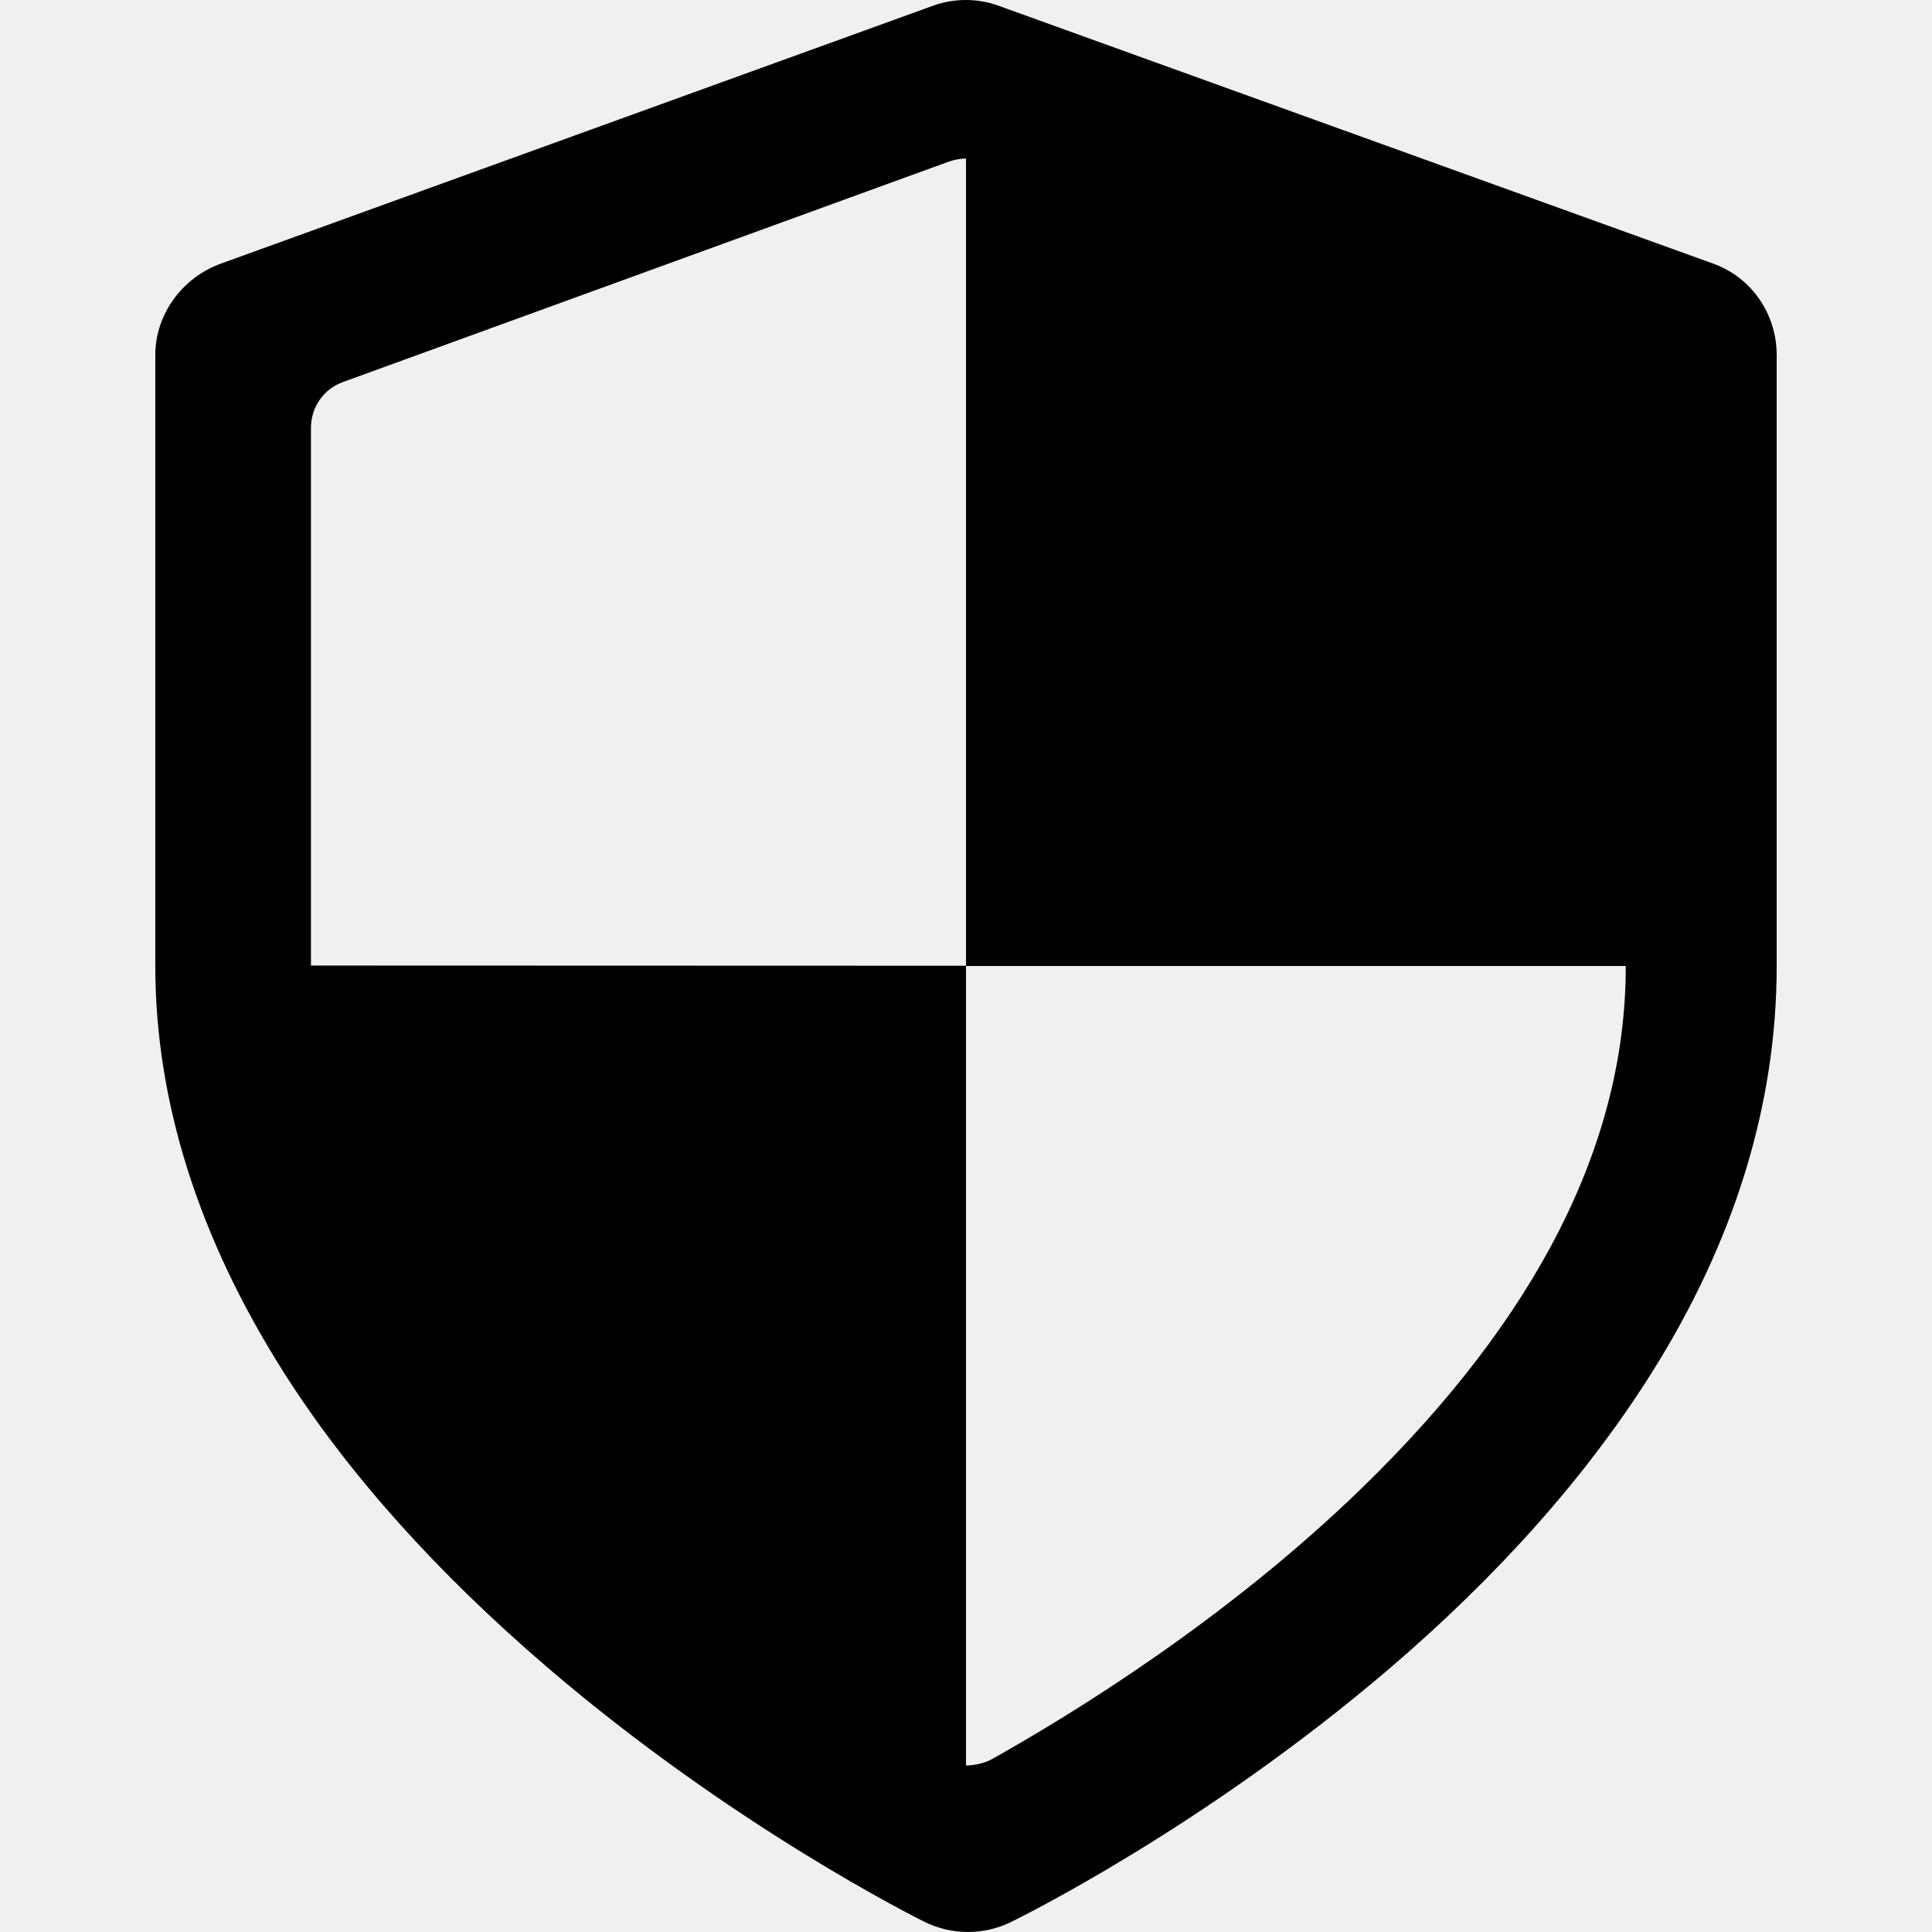
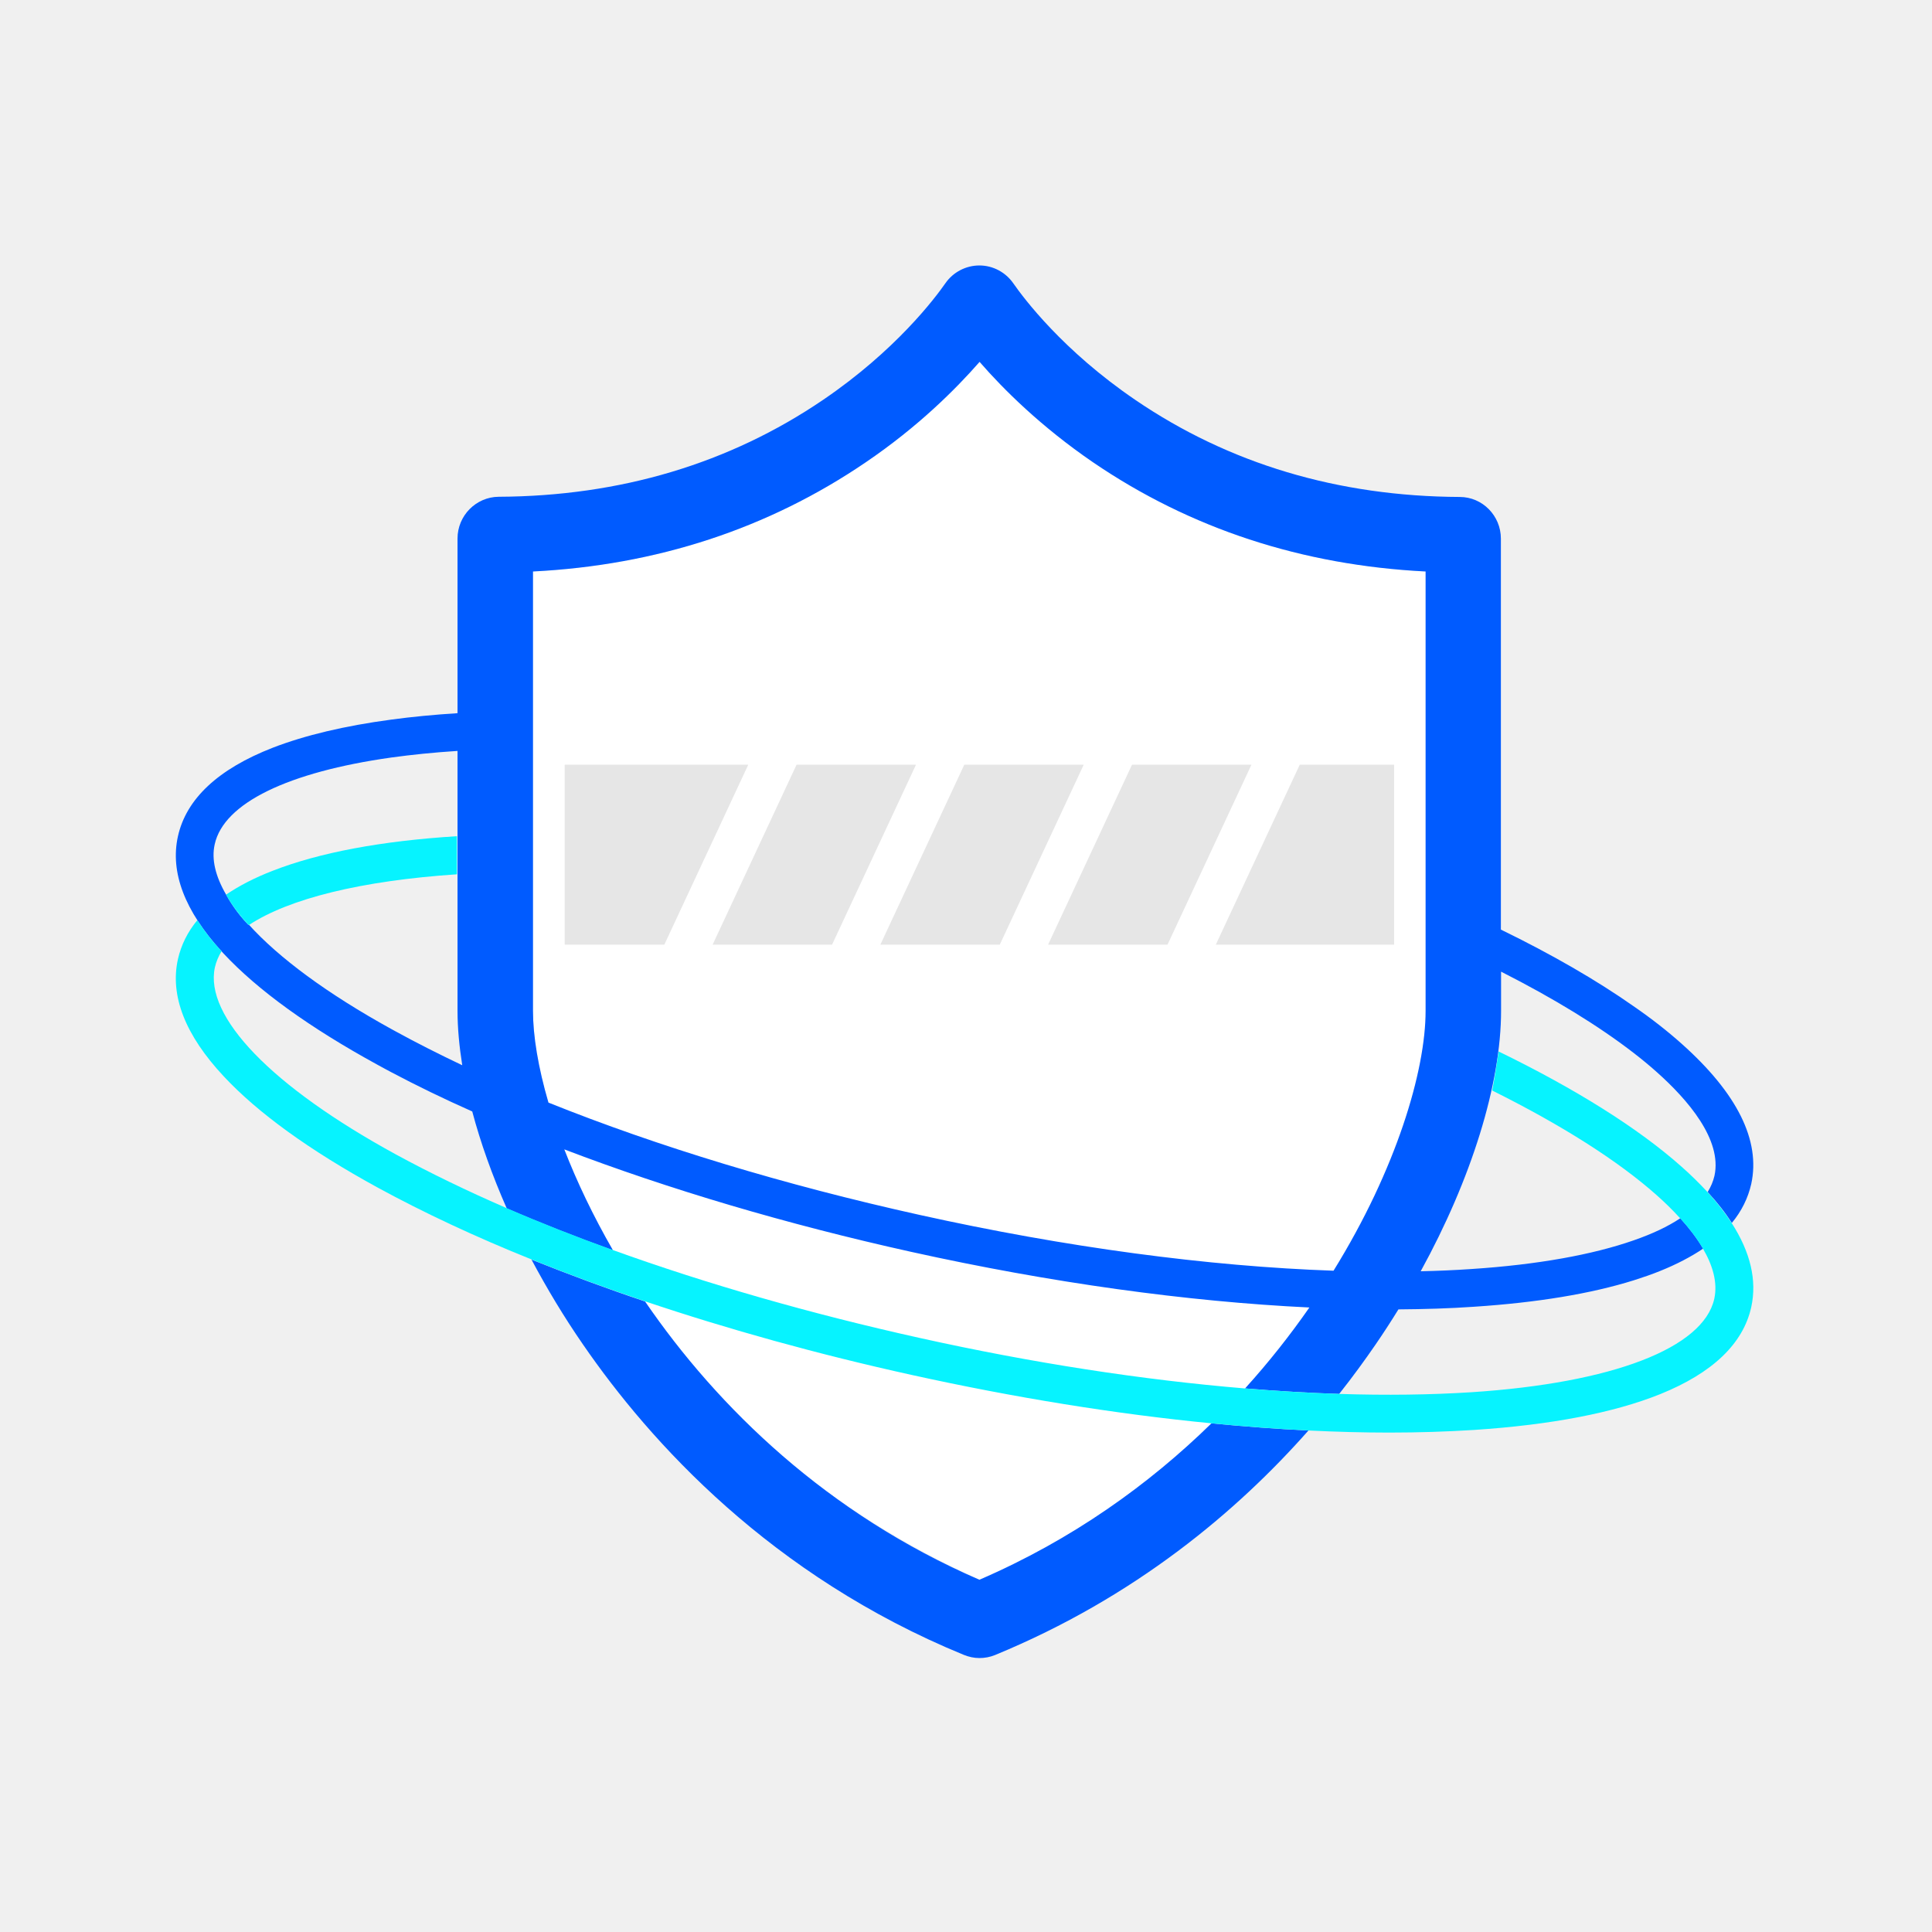
- <svg xmlns="http://www.w3.org/2000/svg" width="640px" height="640px" viewBox="0 0 640 640" version="1.1">
-   <g id="surface1">
-     <path style=" stroke:none;fill-rule:nonzero;fill:rgb(0%,0%,0%);fill-opacity:1;" d="M 567.504 87.32 L 330.812 1.91 C 327.328 0.648 323.648 0 319.938 0 C 316.219 0 312.527 0.645 308.98 1.93 L 73.137 87.34 C 60.387 91.965 51.445 104.074 51.445 117.637 L 51.445 320 C 51.445 365.18 66.008 410.363 93.797 454.297 C 115.098 487.969 144.746 520.992 181.457 552.453 C 242.836 605.051 303.742 635.391 306.301 636.656 C 310.766 638.855 315.676 640 320.652 640 C 325.477 640 330.332 638.918 334.785 636.75 C 337.344 635.504 398.219 605.637 459.656 553.25 C 496.406 521.914 525.609 488.895 546.926 455.102 C 574.703 411.074 588.551 365.621 588.551 320 L 588.551 117.637 C 588.555 104.055 580.281 91.926 567.504 87.32 Z M 103.008 319.848 L 103.008 141.73 C 103.008 134.949 107.16 128.895 113.535 126.582 L 314.012 53.648 C 315.797 53 317.852 52.523 320 52.523 L 320 320 L 538.52 320 C 538.531 320 538.547 320.293 538.547 320.477 C 538.504 378.762 509.148 436.527 451.305 492.77 C 406.133 536.695 354.812 568.043 328.418 582.832 C 325.969 584.203 322.148 584.852 320 584.852 L 320 319.918 Z M 103.008 319.848 " />
-   </g>
+ <svg xmlns="http://www.w3.org/2000/svg" width="800px" height="800px" viewBox="0 0 1024 1024" class="icon" version="1.1">
+   <path d="M579.3 245c-27.6-18.8-47.5-38.7-60.1-53.2-12.6 14.5-32.6 34.3-60.3 53.2-51.7 35.2-110.9 54.6-176.4 57.9v232.9c0 8.5 1.1 18.4 3.4 29.4 0 0 28.5 179.4 233.3 272.1 0 0 148.7-56.3 214-214 15.2-34.7 22.4-65.8 22.4-87.5V302.9c-65.5-3.3-124.7-22.7-176.3-57.9z" fill="#FFFFFF" />
+   <path d="M618.8 500.7l44.5-95.4H600l-44.5 95.4zM422.2 405.3l-44.5 95.4H441l44.5-95.4zM574.4 405.3h-63.3l-44.5 95.4h63.3zM299.3 405.3v95.4h52.8l44.5-95.4zM738.9 500.7v-95.4h-50l-44.5 95.4z" fill="#E6E6E6" />
+   <path d="M519.1 837.3c-80.4-34.8-138.6-91.1-177.2-147.5-20.9-7-41-14.5-60.2-22.2 8.1 15.2 17.2 30.4 27.3 45 35.7 51.9 99.7 122.6 201.8 164.5 2.7 1.1 5.5 1.7 8.3 1.7 2.8 0 5.6-0.5 8.3-1.6 74.3-30.6 128.4-76.3 166.1-119-16.7-0.8-33.9-2.1-51.4-3.8-33.1 32.4-73.9 61.7-123 82.9zM891.3 553.2c-7.4-6.6-15.9-13.3-25.5-19.9-19.5-13.7-43.2-27.4-70.3-40.6V285.5c0-12.2-9.8-22.1-21.8-22.1-64.5-0.3-122.3-17.6-171.9-51.4-38.5-26.2-59.2-53.9-64.7-61.8-4.1-5.9-10.8-9.5-18-9.5-7.1 0-13.9 3.5-18 9.4-5.5 7.9-26.3 35.6-64.8 61.8-49.7 33.8-107.6 51.1-172 51.4-12 0.1-21.8 10-21.8 22.1V378c-12.4 0.8-24.1 1.9-35.1 3.4-24.7 3.3-45.7 8.3-62.8 14.9-29 11.3-45.9 27.1-50.3 47-4.2 19 3.6 39.4 23 60.8l0.1 0.1c0.4 0.4 0.7 0.8 1.1 1.2 18.1 19.4 45.5 39.2 81.5 58.9 2.4 1.3 4.9 2.7 7.4 4 13.4 7.1 27.8 14.1 42.9 20.8 4.4 16.6 10.6 33.9 18.3 51.4 17.8 7.7 36.6 15.1 56.3 22.2-10.6-18.4-19.2-36.5-25.8-53.5 55.3 21.1 117.9 39.7 183.8 54.3 74 16.4 146.4 26.4 211.1 29.5-10.1 14.5-21.4 28.9-34.1 42.9 17.1 1.4 33.8 2.4 49.9 2.9 7.2-9.1 13.6-17.9 19.3-26.2 4.2-6.1 8.2-12.3 12.1-18.6 13.9-0.1 27.2-0.5 40.1-1.4 33.5-2.2 61.9-6.9 84.6-14 5-1.6 9.7-3.2 14.1-5 8.7-3.5 16.3-7.5 22.7-11.8-3.3-5.6-7.5-11-12.1-16.1-6.6 4.4-14.9 8.3-24.7 11.7-21.7 7.6-50.9 12.9-85.9 15.2-8.7 0.6-17.7 1-27 1.2 26.8-48.8 42.6-99.1 42.6-138.1V515c28 14.2 51.8 28.8 70.3 43.1 4.4 3.4 8.4 6.7 12.2 10.1 16.3 14.5 34.8 35.8 30.6 55-0.7 3-1.9 5.8-3.6 8.6 5.1 5.5 9.4 11 12.8 16.4 5.2-6.3 8.6-13.2 10.3-20.7 5-23-7.4-48-36.9-74.3z m-681.7-6.6c-0.7-0.4-1.5-0.8-2.2-1.2-33.9-18.7-59.6-37.7-75.5-55.3-0.1 0-0.1 0.1-0.2 0.1-6.3-6.4-10.4-13.4-11.9-16.1-5.6-9.7-7.8-18.6-6-26.6 4.8-21.9 39-38.3 93.6-46 10.9-1.5 22.6-2.7 35.1-3.5v137.8c0 9 0.9 18.7 2.5 28.8-12.4-5.9-24.3-11.9-35.4-18z m546-10.8c0 31.7-15.5 83.9-48.8 137.7-66.4-2.3-142-12.4-219.5-29.6-71.3-15.8-138.6-36.2-196.6-59.5-5.5-18.8-8.2-35.5-8.2-48.6V302.9c65.5-3.3 124.7-22.7 176.4-57.9 27.7-18.8 47.6-38.7 60.3-53.2 12.6 14.5 32.5 34.3 60.1 53.2 51.6 35.2 110.8 54.6 176.3 57.9v232.9z" fill="#005BFF" />
+   <path d="M242.2 443.2c-40.1 2.5-73 8.7-97.6 18.3-9.6 3.7-17.9 8-24.8 12.7 3 5.2 7.1 10.5 12.1 16.1 21.2-14 59.5-23.5 110.3-26.9v-20.2z" fill="#06F3FF" />
+   <path d="M119.7 474.1c1.5 2.7 5.7 9.7 11.9 16.1 0.1 0 0.1-0.1 0.2-0.1-4.9-5.5-9-10.8-12.1-16 0.1 0 0.1 0 0 0zM917.8 648.2c-3.5-5.4-7.8-10.9-12.8-16.4-4.1-4.4-8.6-8.9-13.7-13.4-22.8-20.3-56.1-41.2-97-61.1-0.4 2.7-2.2 14.7-3.4 20.7 36.8 18.3 66.6 37.2 87.1 55.4 4.2 3.7 8.5 7.9 12.5 12.3 4.6 5 8.8 10.5 12.1 16.1 5.1 8.7 7.9 17.9 6 26.6-5.8 26.1-53.9 44.6-128.6 49.5-21.8 1.4-45.4 1.7-70.2 0.9-16.1-0.5-32.8-1.5-49.9-2.9-54.2-4.5-112.8-13.5-172.6-26.8-57.7-12.8-112.7-28.6-162.3-46.5-19.7-7.1-38.5-14.5-56.3-22.2-21.2-9.2-41-18.8-59-28.6-65.7-35.9-101.5-73-95.8-99.1 0.7-3 1.9-5.9 3.6-8.6l-0.1-0.1c-0.9-0.9-6.6-6.7-12.8-16.3-5.2 6.3-8.6 13.2-10.3 20.7-4.3 19.4 3.9 40.3 24.3 62.1 18.1 19.4 45.5 39.2 81.5 58.9 24.4 13.3 51.9 26.2 81.8 38.2 19.1 7.7 39.2 15.1 60.2 22.2 44 14.8 91.5 28 140.9 38.9 54.8 12.1 108.7 20.8 159.2 25.7 17.6 1.7 34.8 3 51.4 3.8 14.7 0.7 28.9 1.1 42.7 1.1 15.6 0 30.7-0.5 45-1.4 40.9-2.7 74.1-9.1 98.7-19 27.7-11.2 43.9-26.7 48.2-46.1 3.1-14.2-0.4-29.1-10.4-44.6z" fill="#06F3FF" />
+   <path d="M117.4 504.1s-0.1 0-0.1-0.1c0 0 0.1 0 0.1 0.1z" fill="#06F3FF" />
</svg>
